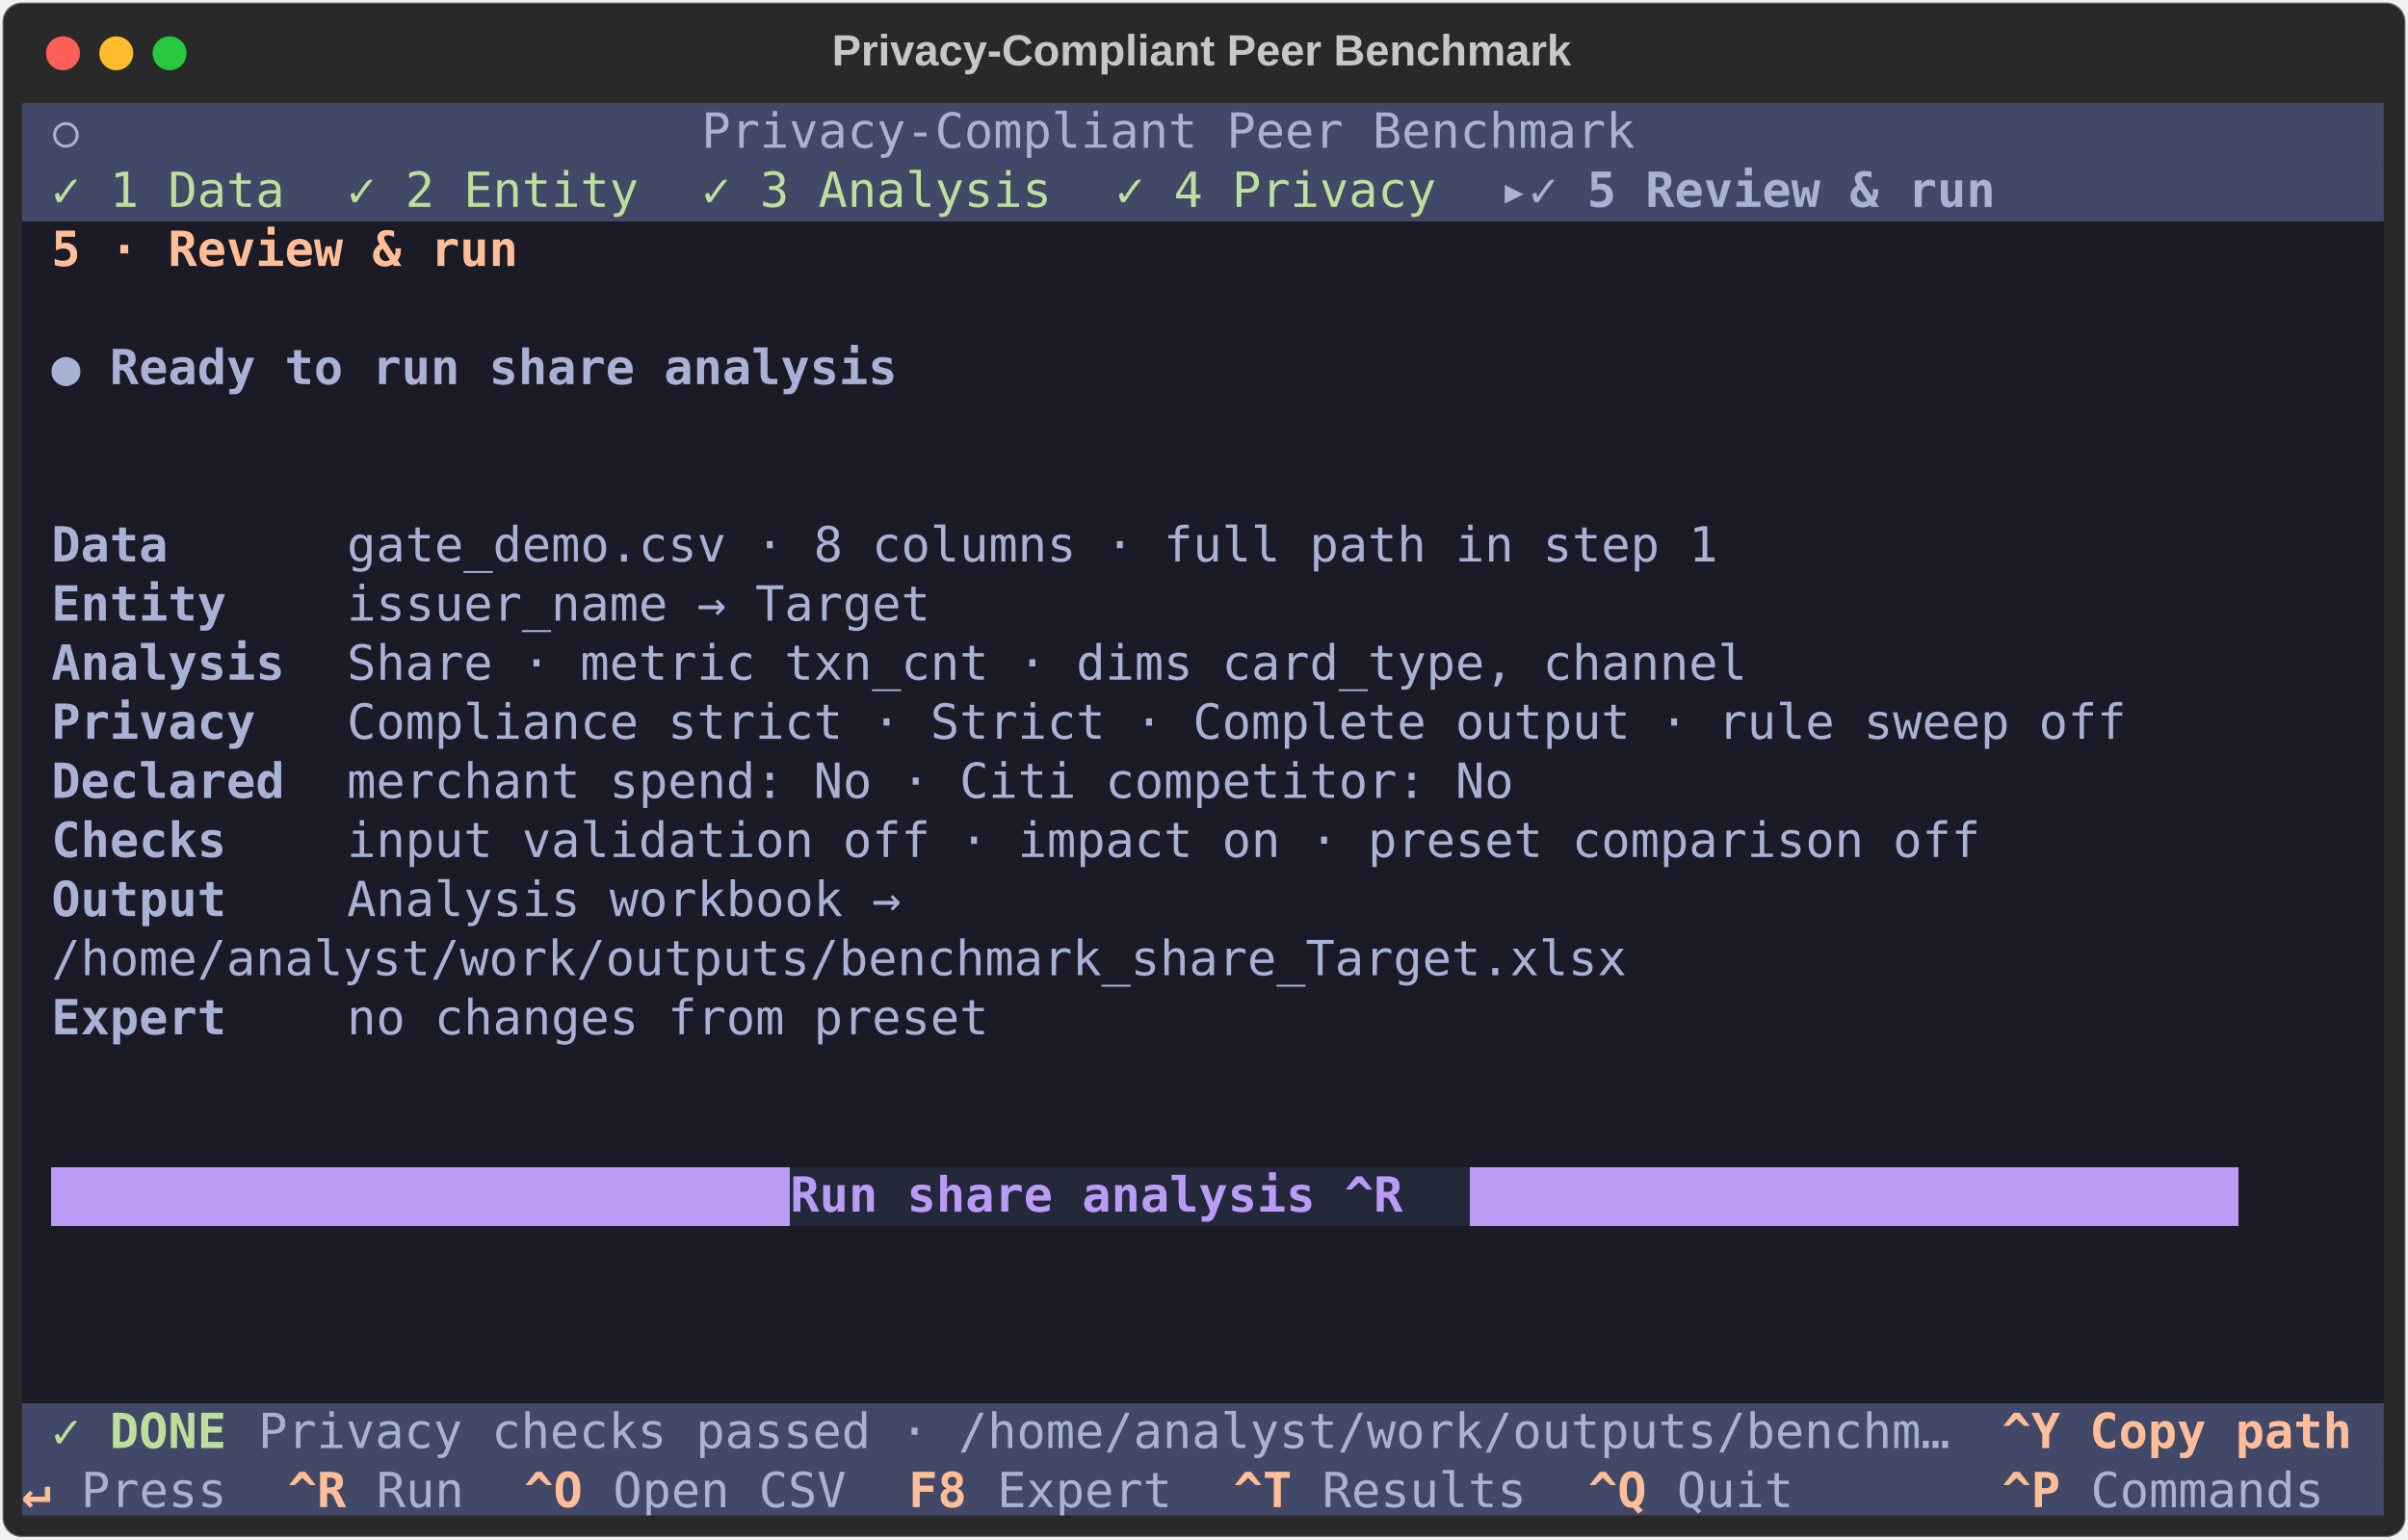
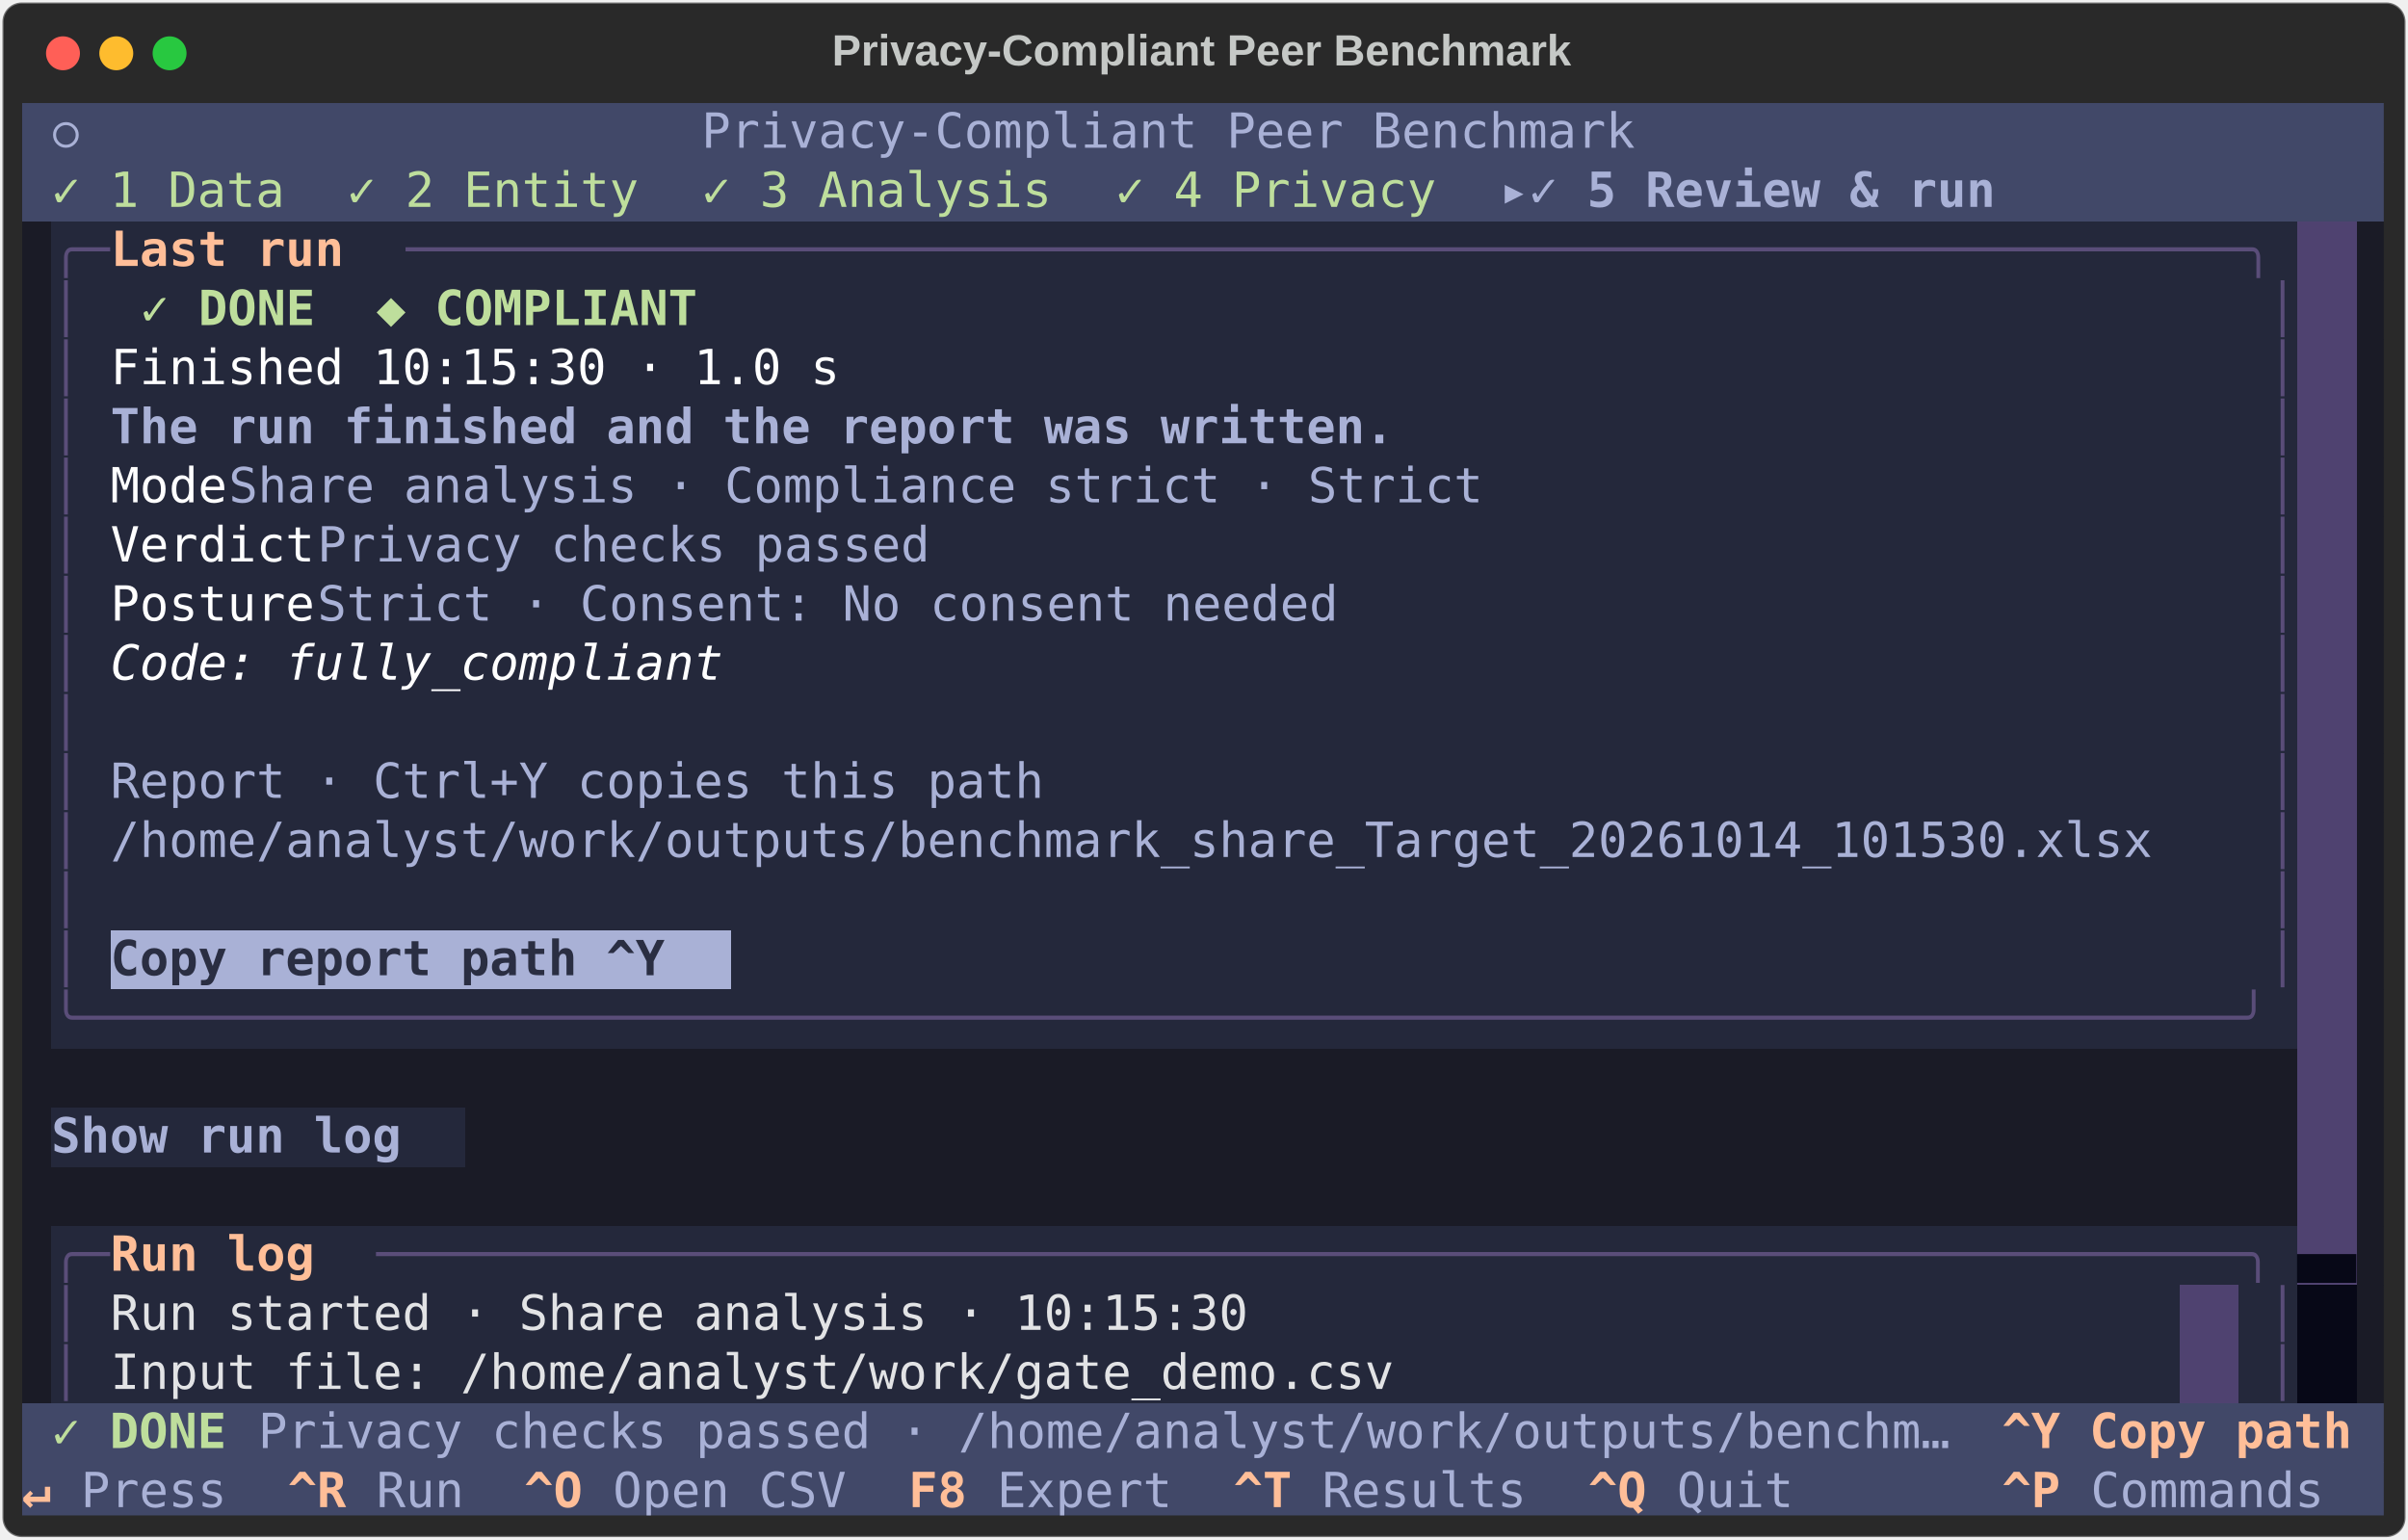
<svg xmlns="http://www.w3.org/2000/svg" class="rich-terminal" viewBox="0 0 994 635.6">
  <style>

    @font-face {
        font-family: "Fira Code";
        src: local("FiraCode-Regular"),
                url("https://cdnjs.cloudflare.com/ajax/libs/firacode/6.2.0/woff2/FiraCode-Regular.woff2") format("woff2"),
                url("https://cdnjs.cloudflare.com/ajax/libs/firacode/6.2.0/woff/FiraCode-Regular.woff") format("woff");
        font-style: normal;
        font-weight: 400;
    }
    @font-face {
        font-family: "Fira Code";
        src: local("FiraCode-Bold"),
                url("https://cdnjs.cloudflare.com/ajax/libs/firacode/6.2.0/woff2/FiraCode-Bold.woff2") format("woff2"),
                url("https://cdnjs.cloudflare.com/ajax/libs/firacode/6.2.0/woff/FiraCode-Bold.woff") format("woff");
        font-style: bold;
        font-weight: 700;
    }

    .terminal-matrix {
        font-family: Fira Code, monospace;
        font-size: 20px;
        line-height: 24.4px;
        font-variant-east-asian: full-width;
    }

    .terminal-title {
        font-size: 18px;
        font-weight: bold;
        font-family: arial;
    }

    .terminal-r1 { fill: #c5c8c6 }
.terminal-r2 { fill: #a9b1d6 }
.terminal-r3 { fill: #bede9c }
.terminal-r4 { fill: #a9b1d6;font-weight: bold }
- .terminal-r5 { fill: #ffbe98;font-weight: bold }
- .terminal-r6 { fill: #a3a3a8 }
- .terminal-r7 { fill: #ba9bf5;font-weight: bold }
+ .terminal-r5 { fill: #5a4d79 }
+ .terminal-r6 { fill: #ffbe98;font-weight: bold }
+ .terminal-r7 { fill: #1a1b26 }
.terminal-r8 { fill: #bede9c;font-weight: bold }
+ .terminal-r9 { fill: #ffffff }
+ .terminal-r10 { fill: #ffffff;font-style: italic; }
+ .terminal-r11 { fill: #2a2e42;font-weight: bold }
+ .terminal-r12 { fill: #070817 }
+ .terminal-r13 { fill: #e2e3e5 }
+ .terminal-r14 { fill: #24283b }
    </style>
  <defs>
    <clipPath id="terminal-clip-terminal">
      <rect x="0" y="0" width="975.0" height="584.6" />
    </clipPath>
    <clipPath id="terminal-line-0">
      <rect x="0" y="1.5" width="976" height="24.65" />
    </clipPath>
    <clipPath id="terminal-line-1">
      <rect x="0" y="25.9" width="976" height="24.65" />
    </clipPath>
    <clipPath id="terminal-line-2">
      <rect x="0" y="50.3" width="976" height="24.65" />
    </clipPath>
    <clipPath id="terminal-line-3">
      <rect x="0" y="74.7" width="976" height="24.65" />
    </clipPath>
    <clipPath id="terminal-line-4">
      <rect x="0" y="99.1" width="976" height="24.65" />
    </clipPath>
    <clipPath id="terminal-line-5">
      <rect x="0" y="123.5" width="976" height="24.65" />
    </clipPath>
    <clipPath id="terminal-line-6">
      <rect x="0" y="147.9" width="976" height="24.65" />
    </clipPath>
    <clipPath id="terminal-line-7">
      <rect x="0" y="172.3" width="976" height="24.65" />
    </clipPath>
    <clipPath id="terminal-line-8">
      <rect x="0" y="196.7" width="976" height="24.65" />
    </clipPath>
    <clipPath id="terminal-line-9">
      <rect x="0" y="221.1" width="976" height="24.65" />
    </clipPath>
    <clipPath id="terminal-line-10">
      <rect x="0" y="245.5" width="976" height="24.65" />
    </clipPath>
    <clipPath id="terminal-line-11">
      <rect x="0" y="269.9" width="976" height="24.65" />
    </clipPath>
    <clipPath id="terminal-line-12">
      <rect x="0" y="294.3" width="976" height="24.65" />
    </clipPath>
    <clipPath id="terminal-line-13">
      <rect x="0" y="318.7" width="976" height="24.65" />
    </clipPath>
    <clipPath id="terminal-line-14">
      <rect x="0" y="343.1" width="976" height="24.65" />
    </clipPath>
    <clipPath id="terminal-line-15">
      <rect x="0" y="367.5" width="976" height="24.65" />
    </clipPath>
    <clipPath id="terminal-line-16">
      <rect x="0" y="391.9" width="976" height="24.65" />
    </clipPath>
    <clipPath id="terminal-line-17">
      <rect x="0" y="416.3" width="976" height="24.65" />
    </clipPath>
    <clipPath id="terminal-line-18">
      <rect x="0" y="440.7" width="976" height="24.65" />
    </clipPath>
    <clipPath id="terminal-line-19">
      <rect x="0" y="465.1" width="976" height="24.65" />
    </clipPath>
    <clipPath id="terminal-line-20">
      <rect x="0" y="489.5" width="976" height="24.65" />
    </clipPath>
    <clipPath id="terminal-line-21">
      <rect x="0" y="513.9" width="976" height="24.65" />
    </clipPath>
    <clipPath id="terminal-line-22">
      <rect x="0" y="538.3" width="976" height="24.65" />
    </clipPath>
  </defs>
  <rect fill="#292929" stroke="rgba(255,255,255,0.35)" stroke-width="1" x="1" y="1" width="992" height="633.6" rx="8" />
  <text class="terminal-title" fill="#c5c8c6" text-anchor="middle" x="496" y="27">Privacy-Compliant Peer Benchmark</text>
  <g transform="translate(26,22)">
    <circle cx="0" cy="0" r="7" fill="#ff5f57" />
    <circle cx="22" cy="0" r="7" fill="#febc2e" />
    <circle cx="44" cy="0" r="7" fill="#28c840" />
  </g>
  <g transform="translate(9, 41)" clip-path="url(#terminal-clip-terminal)">
    <rect fill="#414868" x="0" y="1.5" width="12.2" height="24.65" shape-rendering="crispEdges" />
    <rect fill="#414868" x="12.2" y="1.5" width="12.2" height="24.65" shape-rendering="crispEdges" />
    <rect fill="#414868" x="24.4" y="1.5" width="61" height="24.65" shape-rendering="crispEdges" />
    <rect fill="#414868" x="85.4" y="1.5" width="12.2" height="24.65" shape-rendering="crispEdges" />
    <rect fill="#414868" x="97.6" y="1.5" width="183" height="24.65" shape-rendering="crispEdges" />
    <rect fill="#414868" x="280.6" y="1.5" width="390.4" height="24.65" shape-rendering="crispEdges" />
    <rect fill="#414868" x="671" y="1.5" width="183" height="24.65" shape-rendering="crispEdges" />
    <rect fill="#414868" x="854" y="1.5" width="12.2" height="24.65" shape-rendering="crispEdges" />
    <rect fill="#414868" x="866.2" y="1.5" width="0" height="24.65" shape-rendering="crispEdges" />
    <rect fill="#414868" x="866.2" y="1.5" width="109.8" height="24.65" shape-rendering="crispEdges" />
    <rect fill="#414868" x="0" y="25.9" width="12.2" height="24.65" shape-rendering="crispEdges" />
    <rect fill="#414868" x="12.2" y="25.9" width="122" height="24.65" shape-rendering="crispEdges" />
    <rect fill="#414868" x="134.2" y="25.9" width="146.4" height="24.65" shape-rendering="crispEdges" />
    <rect fill="#414868" x="280.6" y="25.9" width="170.8" height="24.65" shape-rendering="crispEdges" />
    <rect fill="#414868" x="451.4" y="25.9" width="158.6" height="24.65" shape-rendering="crispEdges" />
    <rect fill="#414868" x="610" y="25.9" width="219.6" height="24.65" shape-rendering="crispEdges" />
    <rect fill="#414868" x="829.6" y="25.9" width="146.4" height="24.65" shape-rendering="crispEdges" />
    <rect fill="#1a1b26" x="0" y="50.3" width="12.2" height="24.65" shape-rendering="crispEdges" />
-     <rect fill="#1a1b26" x="12.2" y="50.3" width="195.2" height="24.65" shape-rendering="crispEdges" />
-     <rect fill="#1a1b26" x="207.4" y="50.3" width="768.6" height="24.65" shape-rendering="crispEdges" />
-     <rect fill="#1a1b26" x="0" y="74.7" width="976" height="24.65" shape-rendering="crispEdges" />
+     <rect fill="#24283b" x="12.2" y="50.3" width="24.4" height="24.65" shape-rendering="crispEdges" />
+     <rect fill="#24283b" x="36.6" y="50.3" width="122" height="24.65" shape-rendering="crispEdges" />
+     <rect fill="#24283b" x="158.6" y="50.3" width="780.8" height="24.65" shape-rendering="crispEdges" />
+     <rect fill="#4f4270" x="939.4" y="50.3" width="24.4" height="24.65" shape-rendering="crispEdges" />
+     <rect fill="#1a1b26" x="963.8" y="50.3" width="12.2" height="24.65" shape-rendering="crispEdges" />
+     <rect fill="#1a1b26" x="0" y="74.7" width="12.2" height="24.65" shape-rendering="crispEdges" />
+     <rect fill="#24283b" x="12.2" y="74.7" width="12.2" height="24.65" shape-rendering="crispEdges" />
+     <rect fill="#24283b" x="24.4" y="74.7" width="24.4" height="24.65" shape-rendering="crispEdges" />
+     <rect fill="#24283b" x="48.8" y="74.7" width="73.2" height="24.65" shape-rendering="crispEdges" />
+     <rect fill="#24283b" x="122" y="74.7" width="24.4" height="24.65" shape-rendering="crispEdges" />
+     <rect fill="#24283b" x="146.4" y="74.7" width="134.2" height="24.65" shape-rendering="crispEdges" />
+     <rect fill="#24283b" x="280.6" y="74.7" width="646.6" height="24.65" shape-rendering="crispEdges" />
+     <rect fill="#24283b" x="927.2" y="74.7" width="12.2" height="24.65" shape-rendering="crispEdges" />
+     <rect fill="#4f4270" x="939.4" y="74.7" width="24.4" height="24.65" shape-rendering="crispEdges" />
+     <rect fill="#1a1b26" x="963.8" y="74.7" width="12.2" height="24.65" shape-rendering="crispEdges" />
    <rect fill="#1a1b26" x="0" y="99.1" width="12.2" height="24.65" shape-rendering="crispEdges" />
-     <rect fill="#1a1b26" x="12.2" y="99.1" width="353.8" height="24.65" shape-rendering="crispEdges" />
-     <rect fill="#1a1b26" x="366" y="99.1" width="610" height="24.65" shape-rendering="crispEdges" />
+     <rect fill="#24283b" x="12.2" y="99.1" width="12.2" height="24.65" shape-rendering="crispEdges" />
+     <rect fill="#24283b" x="24.4" y="99.1" width="12.2" height="24.65" shape-rendering="crispEdges" />
+     <rect fill="#24283b" x="36.6" y="99.1" width="305" height="24.65" shape-rendering="crispEdges" />
+     <rect fill="#24283b" x="341.6" y="99.1" width="585.6" height="24.65" shape-rendering="crispEdges" />
+     <rect fill="#24283b" x="927.2" y="99.1" width="12.2" height="24.65" shape-rendering="crispEdges" />
+     <rect fill="#4f4270" x="939.4" y="99.1" width="24.4" height="24.65" shape-rendering="crispEdges" />
+     <rect fill="#1a1b26" x="963.8" y="99.1" width="12.2" height="24.65" shape-rendering="crispEdges" />
    <rect fill="#1a1b26" x="0" y="123.5" width="12.2" height="24.65" shape-rendering="crispEdges" />
-     <rect fill="#1a1b26" x="12.2" y="123.5" width="0" height="24.65" shape-rendering="crispEdges" />
-     <rect fill="#1a1b26" x="12.2" y="123.5" width="963.8" height="24.65" shape-rendering="crispEdges" />
-     <rect fill="#1a1b26" x="0" y="147.9" width="976" height="24.65" shape-rendering="crispEdges" />
+     <rect fill="#24283b" x="12.2" y="123.5" width="12.2" height="24.65" shape-rendering="crispEdges" />
+     <rect fill="#24283b" x="24.4" y="123.5" width="12.2" height="24.65" shape-rendering="crispEdges" />
+     <rect fill="#24283b" x="36.6" y="123.5" width="536.8" height="24.65" shape-rendering="crispEdges" />
+     <rect fill="#24283b" x="573.4" y="123.5" width="353.8" height="24.65" shape-rendering="crispEdges" />
+     <rect fill="#24283b" x="927.2" y="123.5" width="12.2" height="24.65" shape-rendering="crispEdges" />
+     <rect fill="#4f4270" x="939.4" y="123.5" width="24.4" height="24.65" shape-rendering="crispEdges" />
+     <rect fill="#1a1b26" x="963.8" y="123.5" width="12.2" height="24.65" shape-rendering="crispEdges" />
+     <rect fill="#1a1b26" x="0" y="147.9" width="12.2" height="24.65" shape-rendering="crispEdges" />
+     <rect fill="#24283b" x="12.2" y="147.9" width="12.2" height="24.65" shape-rendering="crispEdges" />
+     <rect fill="#24283b" x="24.4" y="147.9" width="12.2" height="24.65" shape-rendering="crispEdges" />
+     <rect fill="#24283b" x="36.6" y="147.9" width="48.8" height="24.65" shape-rendering="crispEdges" />
+     <rect fill="#24283b" x="85.4" y="147.9" width="549" height="24.65" shape-rendering="crispEdges" />
+     <rect fill="#24283b" x="634.4" y="147.9" width="292.8" height="24.65" shape-rendering="crispEdges" />
+     <rect fill="#24283b" x="927.2" y="147.9" width="12.2" height="24.65" shape-rendering="crispEdges" />
+     <rect fill="#4f4270" x="939.4" y="147.9" width="24.4" height="24.65" shape-rendering="crispEdges" />
+     <rect fill="#1a1b26" x="963.8" y="147.9" width="12.2" height="24.65" shape-rendering="crispEdges" />
    <rect fill="#1a1b26" x="0" y="172.3" width="12.2" height="24.65" shape-rendering="crispEdges" />
-     <rect fill="#1a1b26" x="12.2" y="172.3" width="122" height="24.65" shape-rendering="crispEdges" />
-     <rect fill="#1a1b26" x="134.2" y="172.3" width="573.4" height="24.65" shape-rendering="crispEdges" />
-     <rect fill="#1a1b26" x="707.6" y="172.3" width="268.4" height="24.65" shape-rendering="crispEdges" />
+     <rect fill="#24283b" x="12.2" y="172.3" width="12.2" height="24.65" shape-rendering="crispEdges" />
+     <rect fill="#24283b" x="24.4" y="172.3" width="12.2" height="24.65" shape-rendering="crispEdges" />
+     <rect fill="#24283b" x="36.6" y="172.3" width="85.4" height="24.65" shape-rendering="crispEdges" />
+     <rect fill="#24283b" x="122" y="172.3" width="280.6" height="24.65" shape-rendering="crispEdges" />
+     <rect fill="#24283b" x="402.6" y="172.3" width="524.6" height="24.65" shape-rendering="crispEdges" />
+     <rect fill="#24283b" x="927.2" y="172.3" width="12.2" height="24.65" shape-rendering="crispEdges" />
+     <rect fill="#4f4270" x="939.4" y="172.3" width="24.4" height="24.65" shape-rendering="crispEdges" />
+     <rect fill="#1a1b26" x="963.8" y="172.3" width="12.2" height="24.65" shape-rendering="crispEdges" />
    <rect fill="#1a1b26" x="0" y="196.7" width="12.2" height="24.65" shape-rendering="crispEdges" />
-     <rect fill="#1a1b26" x="12.2" y="196.7" width="122" height="24.65" shape-rendering="crispEdges" />
-     <rect fill="#1a1b26" x="134.2" y="196.7" width="244" height="24.65" shape-rendering="crispEdges" />
-     <rect fill="#1a1b26" x="378.2" y="196.7" width="597.8" height="24.65" shape-rendering="crispEdges" />
+     <rect fill="#24283b" x="12.2" y="196.7" width="12.2" height="24.65" shape-rendering="crispEdges" />
+     <rect fill="#24283b" x="24.4" y="196.7" width="12.2" height="24.65" shape-rendering="crispEdges" />
+     <rect fill="#24283b" x="36.6" y="196.7" width="85.4" height="24.65" shape-rendering="crispEdges" />
+     <rect fill="#24283b" x="122" y="196.7" width="451.4" height="24.65" shape-rendering="crispEdges" />
+     <rect fill="#24283b" x="573.4" y="196.7" width="353.8" height="24.65" shape-rendering="crispEdges" />
+     <rect fill="#24283b" x="927.2" y="196.7" width="12.2" height="24.65" shape-rendering="crispEdges" />
+     <rect fill="#4f4270" x="939.4" y="196.7" width="24.4" height="24.65" shape-rendering="crispEdges" />
+     <rect fill="#1a1b26" x="963.8" y="196.7" width="12.2" height="24.65" shape-rendering="crispEdges" />
    <rect fill="#1a1b26" x="0" y="221.1" width="12.2" height="24.65" shape-rendering="crispEdges" />
-     <rect fill="#1a1b26" x="12.2" y="221.1" width="122" height="24.65" shape-rendering="crispEdges" />
-     <rect fill="#1a1b26" x="134.2" y="221.1" width="585.6" height="24.65" shape-rendering="crispEdges" />
-     <rect fill="#1a1b26" x="719.8" y="221.1" width="256.2" height="24.65" shape-rendering="crispEdges" />
+     <rect fill="#24283b" x="12.2" y="221.1" width="12.2" height="24.65" shape-rendering="crispEdges" />
+     <rect fill="#24283b" x="24.4" y="221.1" width="12.2" height="24.65" shape-rendering="crispEdges" />
+     <rect fill="#24283b" x="36.6" y="221.1" width="256.2" height="24.65" shape-rendering="crispEdges" />
+     <rect fill="#24283b" x="292.8" y="221.1" width="634.4" height="24.65" shape-rendering="crispEdges" />
+     <rect fill="#24283b" x="927.2" y="221.1" width="12.2" height="24.65" shape-rendering="crispEdges" />
+     <rect fill="#4f4270" x="939.4" y="221.1" width="24.4" height="24.65" shape-rendering="crispEdges" />
+     <rect fill="#1a1b26" x="963.8" y="221.1" width="12.2" height="24.65" shape-rendering="crispEdges" />
    <rect fill="#1a1b26" x="0" y="245.5" width="12.2" height="24.65" shape-rendering="crispEdges" />
-     <rect fill="#1a1b26" x="12.2" y="245.5" width="122" height="24.65" shape-rendering="crispEdges" />
-     <rect fill="#1a1b26" x="134.2" y="245.5" width="744.2" height="24.65" shape-rendering="crispEdges" />
-     <rect fill="#1a1b26" x="878.4" y="245.5" width="97.6" height="24.65" shape-rendering="crispEdges" />
+     <rect fill="#24283b" x="12.2" y="245.5" width="12.2" height="24.65" shape-rendering="crispEdges" />
+     <rect fill="#24283b" x="24.4" y="245.5" width="902.8" height="24.65" shape-rendering="crispEdges" />
+     <rect fill="#24283b" x="927.2" y="245.5" width="12.2" height="24.65" shape-rendering="crispEdges" />
+     <rect fill="#4f4270" x="939.4" y="245.5" width="24.4" height="24.65" shape-rendering="crispEdges" />
+     <rect fill="#1a1b26" x="963.8" y="245.5" width="12.2" height="24.65" shape-rendering="crispEdges" />
    <rect fill="#1a1b26" x="0" y="269.9" width="12.2" height="24.65" shape-rendering="crispEdges" />
-     <rect fill="#1a1b26" x="12.2" y="269.9" width="122" height="24.65" shape-rendering="crispEdges" />
-     <rect fill="#1a1b26" x="134.2" y="269.9" width="488" height="24.65" shape-rendering="crispEdges" />
-     <rect fill="#1a1b26" x="622.2" y="269.9" width="353.8" height="24.65" shape-rendering="crispEdges" />
+     <rect fill="#24283b" x="12.2" y="269.9" width="12.2" height="24.65" shape-rendering="crispEdges" />
+     <rect fill="#24283b" x="24.4" y="269.9" width="12.2" height="24.65" shape-rendering="crispEdges" />
+     <rect fill="#24283b" x="36.6" y="269.9" width="390.4" height="24.65" shape-rendering="crispEdges" />
+     <rect fill="#24283b" x="427" y="269.9" width="500.2" height="24.65" shape-rendering="crispEdges" />
+     <rect fill="#24283b" x="927.2" y="269.9" width="12.2" height="24.65" shape-rendering="crispEdges" />
+     <rect fill="#4f4270" x="939.4" y="269.9" width="24.4" height="24.65" shape-rendering="crispEdges" />
+     <rect fill="#1a1b26" x="963.8" y="269.9" width="12.2" height="24.65" shape-rendering="crispEdges" />
    <rect fill="#1a1b26" x="0" y="294.3" width="12.2" height="24.65" shape-rendering="crispEdges" />
-     <rect fill="#1a1b26" x="12.2" y="294.3" width="122" height="24.65" shape-rendering="crispEdges" />
-     <rect fill="#1a1b26" x="134.2" y="294.3" width="683.2" height="24.65" shape-rendering="crispEdges" />
-     <rect fill="#1a1b26" x="817.4" y="294.3" width="158.6" height="24.65" shape-rendering="crispEdges" />
+     <rect fill="#24283b" x="12.2" y="294.3" width="12.2" height="24.65" shape-rendering="crispEdges" />
+     <rect fill="#24283b" x="24.4" y="294.3" width="12.2" height="24.65" shape-rendering="crispEdges" />
+     <rect fill="#24283b" x="36.6" y="294.3" width="854" height="24.65" shape-rendering="crispEdges" />
+     <rect fill="#24283b" x="890.6" y="294.3" width="36.6" height="24.65" shape-rendering="crispEdges" />
+     <rect fill="#24283b" x="927.2" y="294.3" width="12.2" height="24.65" shape-rendering="crispEdges" />
+     <rect fill="#4f4270" x="939.4" y="294.3" width="24.4" height="24.65" shape-rendering="crispEdges" />
+     <rect fill="#1a1b26" x="963.8" y="294.3" width="12.2" height="24.65" shape-rendering="crispEdges" />
    <rect fill="#1a1b26" x="0" y="318.7" width="12.2" height="24.65" shape-rendering="crispEdges" />
-     <rect fill="#1a1b26" x="12.2" y="318.7" width="122" height="24.65" shape-rendering="crispEdges" />
-     <rect fill="#1a1b26" x="134.2" y="318.7" width="231.8" height="24.65" shape-rendering="crispEdges" />
-     <rect fill="#1a1b26" x="366" y="318.7" width="610" height="24.65" shape-rendering="crispEdges" />
+     <rect fill="#24283b" x="12.2" y="318.7" width="12.2" height="24.65" shape-rendering="crispEdges" />
+     <rect fill="#24283b" x="24.4" y="318.7" width="902.8" height="24.65" shape-rendering="crispEdges" />
+     <rect fill="#24283b" x="927.2" y="318.7" width="12.2" height="24.65" shape-rendering="crispEdges" />
+     <rect fill="#4f4270" x="939.4" y="318.7" width="24.4" height="24.65" shape-rendering="crispEdges" />
+     <rect fill="#1a1b26" x="963.8" y="318.7" width="12.2" height="24.65" shape-rendering="crispEdges" />
    <rect fill="#1a1b26" x="0" y="343.1" width="12.2" height="24.65" shape-rendering="crispEdges" />
-     <rect fill="#1a1b26" x="12.2" y="343.1" width="658.8" height="24.65" shape-rendering="crispEdges" />
-     <rect fill="#1a1b26" x="671" y="343.1" width="305" height="24.65" shape-rendering="crispEdges" />
+     <rect fill="#24283b" x="12.2" y="343.1" width="12.2" height="24.65" shape-rendering="crispEdges" />
+     <rect fill="#24283b" x="24.4" y="343.1" width="12.2" height="24.65" shape-rendering="crispEdges" />
+     <rect fill="#a9b1d6" x="36.6" y="343.1" width="256.2" height="24.65" shape-rendering="crispEdges" />
+     <rect fill="#24283b" x="292.8" y="343.1" width="634.4" height="24.65" shape-rendering="crispEdges" />
+     <rect fill="#24283b" x="927.2" y="343.1" width="12.2" height="24.65" shape-rendering="crispEdges" />
+     <rect fill="#4f4270" x="939.4" y="343.1" width="24.4" height="24.65" shape-rendering="crispEdges" />
+     <rect fill="#1a1b26" x="963.8" y="343.1" width="12.2" height="24.65" shape-rendering="crispEdges" />
    <rect fill="#1a1b26" x="0" y="367.5" width="12.2" height="24.65" shape-rendering="crispEdges" />
-     <rect fill="#1a1b26" x="12.2" y="367.5" width="122" height="24.65" shape-rendering="crispEdges" />
-     <rect fill="#1a1b26" x="134.2" y="367.5" width="268.4" height="24.65" shape-rendering="crispEdges" />
-     <rect fill="#1a1b26" x="402.6" y="367.5" width="573.4" height="24.65" shape-rendering="crispEdges" />
-     <rect fill="#1a1b26" x="0" y="391.9" width="12.2" height="24.65" shape-rendering="crispEdges" />
-     <rect fill="#1a1b26" x="12.2" y="391.9" width="0" height="24.65" shape-rendering="crispEdges" />
-     <rect fill="#1a1b26" x="12.2" y="391.9" width="963.8" height="24.65" shape-rendering="crispEdges" />
-     <rect fill="#1a1b26" x="0" y="416.3" width="976" height="24.65" shape-rendering="crispEdges" />
-     <rect fill="#1a1b26" x="0" y="440.7" width="12.2" height="24.65" shape-rendering="crispEdges" />
-     <rect fill="#ba9bf5" x="12.2" y="440.7" width="305" height="24.65" shape-rendering="crispEdges" />
-     <rect fill="#24283b" x="317.2" y="440.7" width="280.6" height="24.65" shape-rendering="crispEdges" />
-     <rect fill="#ba9bf5" x="597.8" y="440.7" width="317.2" height="24.65" shape-rendering="crispEdges" />
-     <rect fill="#1a1b26" x="915" y="440.7" width="61" height="24.65" shape-rendering="crispEdges" />
-     <rect fill="#1a1b26" x="0" y="465.1" width="976" height="24.65" shape-rendering="crispEdges" />
-     <rect fill="#1a1b26" x="0" y="489.5" width="976" height="24.65" shape-rendering="crispEdges" />
-     <rect fill="#1a1b26" x="0" y="513.9" width="976" height="24.65" shape-rendering="crispEdges" />
+     <rect fill="#24283b" x="12.2" y="367.5" width="927.2" height="24.65" shape-rendering="crispEdges" />
+     <rect fill="#4f4270" x="939.4" y="367.5" width="24.4" height="24.65" shape-rendering="crispEdges" />
+     <rect fill="#1a1b26" x="963.8" y="367.5" width="12.2" height="24.65" shape-rendering="crispEdges" />
+     <rect fill="#1a1b26" x="0" y="391.9" width="939.4" height="24.65" shape-rendering="crispEdges" />
+     <rect fill="#4f4270" x="939.4" y="391.9" width="24.4" height="24.65" shape-rendering="crispEdges" />
+     <rect fill="#1a1b26" x="963.8" y="391.9" width="12.2" height="24.65" shape-rendering="crispEdges" />
+     <rect fill="#1a1b26" x="0" y="416.3" width="12.2" height="24.65" shape-rendering="crispEdges" />
+     <rect fill="#24283b" x="12.2" y="416.3" width="170.8" height="24.65" shape-rendering="crispEdges" />
+     <rect fill="#1a1b26" x="183" y="416.3" width="756.4" height="24.65" shape-rendering="crispEdges" />
+     <rect fill="#4f4270" x="939.4" y="416.3" width="24.4" height="24.65" shape-rendering="crispEdges" />
+     <rect fill="#1a1b26" x="963.8" y="416.3" width="12.2" height="24.65" shape-rendering="crispEdges" />
+     <rect fill="#1a1b26" x="0" y="440.7" width="939.4" height="24.65" shape-rendering="crispEdges" />
+     <rect fill="#4f4270" x="939.4" y="440.7" width="24.4" height="24.65" shape-rendering="crispEdges" />
+     <rect fill="#1a1b26" x="963.8" y="440.7" width="12.2" height="24.65" shape-rendering="crispEdges" />
+     <rect fill="#1a1b26" x="0" y="465.1" width="12.2" height="24.65" shape-rendering="crispEdges" />
+     <rect fill="#24283b" x="12.2" y="465.1" width="24.4" height="24.65" shape-rendering="crispEdges" />
+     <rect fill="#24283b" x="36.6" y="465.1" width="109.8" height="24.65" shape-rendering="crispEdges" />
+     <rect fill="#24283b" x="146.4" y="465.1" width="793" height="24.65" shape-rendering="crispEdges" />
+     <rect fill="#4f4270" x="939.4" y="465.1" width="24.4" height="24.65" shape-rendering="crispEdges" />
+     <rect fill="#1a1b26" x="963.8" y="465.1" width="12.2" height="24.65" shape-rendering="crispEdges" />
+     <rect fill="#1a1b26" x="0" y="489.5" width="12.2" height="24.65" shape-rendering="crispEdges" />
+     <rect fill="#24283b" x="12.2" y="489.5" width="12.2" height="24.65" shape-rendering="crispEdges" />
+     <rect fill="#24283b" x="24.4" y="489.5" width="12.2" height="24.65" shape-rendering="crispEdges" />
+     <rect fill="#24283b" x="36.6" y="489.5" width="475.8" height="24.65" shape-rendering="crispEdges" />
+     <rect fill="#24283b" x="512.4" y="489.5" width="378.2" height="24.65" shape-rendering="crispEdges" />
+     <rect fill="#4f4270" x="890.6" y="489.5" width="24.4" height="24.65" shape-rendering="crispEdges" />
+     <rect fill="#24283b" x="915" y="489.5" width="12.2" height="24.65" shape-rendering="crispEdges" />
+     <rect fill="#24283b" x="927.2" y="489.5" width="12.2" height="24.65" shape-rendering="crispEdges" />
+     <rect fill="#070817" x="939.4" y="489.5" width="24.4" height="24.65" shape-rendering="crispEdges" />
+     <rect fill="#1a1b26" x="963.8" y="489.5" width="12.2" height="24.65" shape-rendering="crispEdges" />
+     <rect fill="#1a1b26" x="0" y="513.9" width="12.2" height="24.65" shape-rendering="crispEdges" />
+     <rect fill="#24283b" x="12.2" y="513.9" width="12.2" height="24.65" shape-rendering="crispEdges" />
+     <rect fill="#24283b" x="24.4" y="513.9" width="12.2" height="24.65" shape-rendering="crispEdges" />
+     <rect fill="#24283b" x="36.6" y="513.9" width="536.8" height="24.65" shape-rendering="crispEdges" />
+     <rect fill="#24283b" x="573.4" y="513.9" width="317.2" height="24.65" shape-rendering="crispEdges" />
+     <rect fill="#4f4270" x="890.6" y="513.9" width="24.4" height="24.65" shape-rendering="crispEdges" />
+     <rect fill="#24283b" x="915" y="513.9" width="12.2" height="24.65" shape-rendering="crispEdges" />
+     <rect fill="#24283b" x="927.2" y="513.9" width="12.2" height="24.65" shape-rendering="crispEdges" />
+     <rect fill="#070817" x="939.4" y="513.9" width="24.4" height="24.65" shape-rendering="crispEdges" />
+     <rect fill="#1a1b26" x="963.8" y="513.9" width="12.2" height="24.65" shape-rendering="crispEdges" />
    <rect fill="#414868" x="0" y="538.3" width="12.2" height="24.65" shape-rendering="crispEdges" />
    <rect fill="#414868" x="12.2" y="538.3" width="73.2" height="24.65" shape-rendering="crispEdges" />
    <rect fill="#414868" x="85.4" y="538.3" width="12.2" height="24.65" shape-rendering="crispEdges" />
    <rect fill="#414868" x="97.6" y="538.3" width="707.6" height="24.65" shape-rendering="crispEdges" />
    <rect fill="#414868" x="805.2" y="538.3" width="12.2" height="24.65" shape-rendering="crispEdges" />
    <rect fill="#414868" x="817.4" y="538.3" width="146.4" height="24.65" shape-rendering="crispEdges" />
    <rect fill="#414868" x="963.8" y="538.3" width="12.2" height="24.65" shape-rendering="crispEdges" />
    <rect fill="#414868" x="0" y="562.7" width="24.4" height="24.65" shape-rendering="crispEdges" />
    <rect fill="#414868" x="24.4" y="562.7" width="85.4" height="24.65" shape-rendering="crispEdges" />
    <rect fill="#414868" x="109.8" y="562.7" width="36.6" height="24.65" shape-rendering="crispEdges" />
    <rect fill="#414868" x="146.4" y="562.7" width="61" height="24.65" shape-rendering="crispEdges" />
    <rect fill="#414868" x="207.4" y="562.7" width="36.6" height="24.65" shape-rendering="crispEdges" />
    <rect fill="#414868" x="244" y="562.7" width="122" height="24.65" shape-rendering="crispEdges" />
    <rect fill="#414868" x="366" y="562.7" width="36.6" height="24.65" shape-rendering="crispEdges" />
    <rect fill="#414868" x="402.6" y="562.7" width="97.6" height="24.65" shape-rendering="crispEdges" />
    <rect fill="#414868" x="500.2" y="562.7" width="36.6" height="24.65" shape-rendering="crispEdges" />
    <rect fill="#414868" x="536.8" y="562.7" width="109.8" height="24.65" shape-rendering="crispEdges" />
    <rect fill="#414868" x="646.6" y="562.7" width="36.6" height="24.65" shape-rendering="crispEdges" />
    <rect fill="#414868" x="683.2" y="562.7" width="73.2" height="24.65" shape-rendering="crispEdges" />
    <rect fill="#414868" x="756.4" y="562.7" width="61" height="24.65" shape-rendering="crispEdges" />
    <rect fill="#414868" x="817.4" y="562.7" width="36.6" height="24.65" shape-rendering="crispEdges" />
    <rect fill="#414868" x="854" y="562.7" width="122" height="24.65" shape-rendering="crispEdges" />
    <g class="terminal-matrix">
      <text class="terminal-r2" x="12.2" y="20" textLength="12.2" clip-path="url(#terminal-line-0)">⭘</text>
      <text class="terminal-r2" x="280.6" y="20" textLength="390.4" clip-path="url(#terminal-line-0)">Privacy-Compliant Peer Benchmark</text>
      <text class="terminal-r1" x="976" y="20" textLength="12.2" clip-path="url(#terminal-line-0)">
</text>
      <text class="terminal-r3" x="12.2" y="44.4" textLength="122" clip-path="url(#terminal-line-1)"> ✓ 1 Data </text>
      <text class="terminal-r3" x="134.2" y="44.4" textLength="146.4" clip-path="url(#terminal-line-1)"> ✓ 2 Entity </text>
      <text class="terminal-r3" x="280.6" y="44.4" textLength="170.8" clip-path="url(#terminal-line-1)"> ✓ 3 Analysis </text>
      <text class="terminal-r3" x="451.4" y="44.4" textLength="158.6" clip-path="url(#terminal-line-1)"> ✓ 4 Privacy </text>
      <text class="terminal-r4" x="610" y="44.4" textLength="219.6" clip-path="url(#terminal-line-1)">▸✓ 5 Review &amp; run </text>
      <text class="terminal-r1" x="976" y="44.4" textLength="12.2" clip-path="url(#terminal-line-1)">
</text>
-       <text class="terminal-r5" x="12.2" y="68.8" textLength="195.2" clip-path="url(#terminal-line-2)">5 · Review &amp; run</text>
+       <text class="terminal-r5" x="12.2" y="68.8" textLength="24.4" clip-path="url(#terminal-line-2)">╭─</text>
+       <text class="terminal-r6" x="36.6" y="68.8" textLength="122" clip-path="url(#terminal-line-2)"> Last run </text>
+       <text class="terminal-r5" x="158.6" y="68.8" textLength="780.8" clip-path="url(#terminal-line-2)">───────────────────────────────────────────────────────────────╮</text>
      <text class="terminal-r1" x="976" y="68.8" textLength="12.2" clip-path="url(#terminal-line-2)">
</text>
+       <text class="terminal-r5" x="12.2" y="93.2" textLength="12.2" clip-path="url(#terminal-line-3)">│</text>
+       <text class="terminal-r8" x="48.8" y="93.2" textLength="73.2" clip-path="url(#terminal-line-3)">✓ DONE</text>
+       <text class="terminal-r8" x="146.4" y="93.2" textLength="134.2" clip-path="url(#terminal-line-3)">◆ COMPLIANT</text>
+       <text class="terminal-r5" x="927.2" y="93.2" textLength="12.2" clip-path="url(#terminal-line-3)">│</text>
      <text class="terminal-r1" x="976" y="93.2" textLength="12.2" clip-path="url(#terminal-line-3)">
</text>
-       <text class="terminal-r4" x="12.2" y="117.6" textLength="353.8" clip-path="url(#terminal-line-4)">● Ready to run share analysis</text>
+       <text class="terminal-r5" x="12.2" y="117.6" textLength="12.2" clip-path="url(#terminal-line-4)">│</text>
+       <text class="terminal-r9" x="36.6" y="117.6" textLength="305" clip-path="url(#terminal-line-4)">Finished 10:15:30 · 1.0 s</text>
+       <text class="terminal-r5" x="927.2" y="117.6" textLength="12.2" clip-path="url(#terminal-line-4)">│</text>
      <text class="terminal-r1" x="976" y="117.6" textLength="12.2" clip-path="url(#terminal-line-4)">
</text>
+       <text class="terminal-r5" x="12.2" y="142" textLength="12.2" clip-path="url(#terminal-line-5)">│</text>
+       <text class="terminal-r4" x="36.6" y="142" textLength="536.8" clip-path="url(#terminal-line-5)">The run finished and the report was written.</text>
+       <text class="terminal-r5" x="927.2" y="142" textLength="12.2" clip-path="url(#terminal-line-5)">│</text>
      <text class="terminal-r1" x="976" y="142" textLength="12.2" clip-path="url(#terminal-line-5)">
</text>
+       <text class="terminal-r5" x="12.2" y="166.4" textLength="12.2" clip-path="url(#terminal-line-6)">│</text>
+       <text class="terminal-r9" x="36.6" y="166.4" textLength="48.8" clip-path="url(#terminal-line-6)">Mode</text>
+       <text class="terminal-r2" x="85.4" y="166.4" textLength="549" clip-path="url(#terminal-line-6)">  Share analysis · Compliance strict · Strict</text>
+       <text class="terminal-r5" x="927.2" y="166.4" textLength="12.2" clip-path="url(#terminal-line-6)">│</text>
      <text class="terminal-r1" x="976" y="166.4" textLength="12.2" clip-path="url(#terminal-line-6)">
</text>
-       <text class="terminal-r4" x="12.2" y="190.8" textLength="122" clip-path="url(#terminal-line-7)">Data      </text>
-       <text class="terminal-r2" x="134.2" y="190.8" textLength="573.4" clip-path="url(#terminal-line-7)">gate_demo.csv · 8 columns · full path in step 1</text>
+       <text class="terminal-r5" x="12.2" y="190.8" textLength="12.2" clip-path="url(#terminal-line-7)">│</text>
+       <text class="terminal-r9" x="36.6" y="190.8" textLength="85.4" clip-path="url(#terminal-line-7)">Verdict</text>
+       <text class="terminal-r2" x="122" y="190.8" textLength="280.6" clip-path="url(#terminal-line-7)">  Privacy checks passed</text>
+       <text class="terminal-r5" x="927.2" y="190.8" textLength="12.2" clip-path="url(#terminal-line-7)">│</text>
      <text class="terminal-r1" x="976" y="190.8" textLength="12.2" clip-path="url(#terminal-line-7)">
</text>
-       <text class="terminal-r4" x="12.2" y="215.2" textLength="122" clip-path="url(#terminal-line-8)">Entity    </text>
-       <text class="terminal-r2" x="134.2" y="215.2" textLength="244" clip-path="url(#terminal-line-8)">issuer_name → Target</text>
+       <text class="terminal-r5" x="12.2" y="215.2" textLength="12.2" clip-path="url(#terminal-line-8)">│</text>
+       <text class="terminal-r9" x="36.6" y="215.2" textLength="85.4" clip-path="url(#terminal-line-8)">Posture</text>
+       <text class="terminal-r2" x="122" y="215.2" textLength="451.4" clip-path="url(#terminal-line-8)">  Strict · Consent: No consent needed</text>
+       <text class="terminal-r5" x="927.2" y="215.2" textLength="12.2" clip-path="url(#terminal-line-8)">│</text>
      <text class="terminal-r1" x="976" y="215.2" textLength="12.2" clip-path="url(#terminal-line-8)">
</text>
-       <text class="terminal-r4" x="12.2" y="239.6" textLength="122" clip-path="url(#terminal-line-9)">Analysis  </text>
-       <text class="terminal-r2" x="134.2" y="239.6" textLength="585.6" clip-path="url(#terminal-line-9)">Share · metric txn_cnt · dims card_type, channel</text>
+       <text class="terminal-r5" x="12.2" y="239.6" textLength="12.2" clip-path="url(#terminal-line-9)">│</text>
+       <text class="terminal-r10" x="36.6" y="239.6" textLength="256.2" clip-path="url(#terminal-line-9)">Code: fully_compliant</text>
+       <text class="terminal-r5" x="927.2" y="239.6" textLength="12.2" clip-path="url(#terminal-line-9)">│</text>
      <text class="terminal-r1" x="976" y="239.6" textLength="12.2" clip-path="url(#terminal-line-9)">
</text>
-       <text class="terminal-r4" x="12.2" y="264" textLength="122" clip-path="url(#terminal-line-10)">Privacy   </text>
-       <text class="terminal-r2" x="134.2" y="264" textLength="744.2" clip-path="url(#terminal-line-10)">Compliance strict · Strict · Complete output · rule sweep off</text>
+       <text class="terminal-r5" x="12.2" y="264" textLength="12.2" clip-path="url(#terminal-line-10)">│</text>
+       <text class="terminal-r5" x="927.2" y="264" textLength="12.2" clip-path="url(#terminal-line-10)">│</text>
      <text class="terminal-r1" x="976" y="264" textLength="12.2" clip-path="url(#terminal-line-10)">
</text>
-       <text class="terminal-r4" x="12.2" y="288.4" textLength="122" clip-path="url(#terminal-line-11)">Declared  </text>
-       <text class="terminal-r2" x="134.2" y="288.4" textLength="488" clip-path="url(#terminal-line-11)">merchant spend: No · Citi competitor: No</text>
+       <text class="terminal-r5" x="12.2" y="288.4" textLength="12.2" clip-path="url(#terminal-line-11)">│</text>
+       <text class="terminal-r2" x="36.6" y="288.4" textLength="390.4" clip-path="url(#terminal-line-11)">Report · Ctrl+Y copies this path</text>
+       <text class="terminal-r5" x="927.2" y="288.4" textLength="12.2" clip-path="url(#terminal-line-11)">│</text>
      <text class="terminal-r1" x="976" y="288.4" textLength="12.2" clip-path="url(#terminal-line-11)">
</text>
-       <text class="terminal-r4" x="12.2" y="312.8" textLength="122" clip-path="url(#terminal-line-12)">Checks    </text>
-       <text class="terminal-r2" x="134.2" y="312.8" textLength="683.2" clip-path="url(#terminal-line-12)">input validation off · impact on · preset comparison off</text>
+       <text class="terminal-r5" x="12.2" y="312.8" textLength="12.2" clip-path="url(#terminal-line-12)">│</text>
+       <text class="terminal-r2" x="36.6" y="312.8" textLength="854" clip-path="url(#terminal-line-12)">/home/analyst/work/outputs/benchmark_share_Target_20261014_101530.xlsx</text>
+       <text class="terminal-r5" x="927.2" y="312.8" textLength="12.2" clip-path="url(#terminal-line-12)">│</text>
      <text class="terminal-r1" x="976" y="312.8" textLength="12.2" clip-path="url(#terminal-line-12)">
</text>
-       <text class="terminal-r4" x="12.2" y="337.2" textLength="122" clip-path="url(#terminal-line-13)">Output    </text>
-       <text class="terminal-r2" x="134.2" y="337.2" textLength="231.8" clip-path="url(#terminal-line-13)">Analysis workbook →</text>
+       <text class="terminal-r5" x="12.2" y="337.2" textLength="12.2" clip-path="url(#terminal-line-13)">│</text>
+       <text class="terminal-r5" x="927.2" y="337.2" textLength="12.2" clip-path="url(#terminal-line-13)">│</text>
      <text class="terminal-r1" x="976" y="337.2" textLength="12.2" clip-path="url(#terminal-line-13)">
</text>
-       <text class="terminal-r2" x="12.2" y="361.6" textLength="658.8" clip-path="url(#terminal-line-14)">/home/analyst/work/outputs/benchmark_share_Target.xlsx</text>
+       <text class="terminal-r5" x="12.2" y="361.6" textLength="12.2" clip-path="url(#terminal-line-14)">│</text>
+       <text class="terminal-r11" x="36.6" y="361.6" textLength="256.2" clip-path="url(#terminal-line-14)"> Copy report path ^Y </text>
+       <text class="terminal-r5" x="927.2" y="361.6" textLength="12.2" clip-path="url(#terminal-line-14)">│</text>
      <text class="terminal-r1" x="976" y="361.6" textLength="12.2" clip-path="url(#terminal-line-14)">
</text>
-       <text class="terminal-r4" x="12.2" y="386" textLength="122" clip-path="url(#terminal-line-15)">Expert    </text>
-       <text class="terminal-r2" x="134.2" y="386" textLength="268.4" clip-path="url(#terminal-line-15)">no changes from preset</text>
+       <text class="terminal-r5" x="12.2" y="386" textLength="927.2" clip-path="url(#terminal-line-15)">╰──────────────────────────────────────────────────────────────────────────╯</text>
      <text class="terminal-r1" x="976" y="386" textLength="12.2" clip-path="url(#terminal-line-15)">
</text>
      <text class="terminal-r1" x="976" y="410.4" textLength="12.2" clip-path="url(#terminal-line-16)">
</text>
+       <text class="terminal-r4" x="12.2" y="434.8" textLength="170.8" clip-path="url(#terminal-line-17)"> Show run log </text>
      <text class="terminal-r1" x="976" y="434.8" textLength="12.2" clip-path="url(#terminal-line-17)">
</text>
-       <text class="terminal-r7" x="317.2" y="459.2" textLength="280.6" clip-path="url(#terminal-line-18)"> Run share analysis ^R </text>
      <text class="terminal-r1" x="976" y="459.2" textLength="12.2" clip-path="url(#terminal-line-18)">
</text>
+       <text class="terminal-r5" x="12.2" y="483.6" textLength="24.4" clip-path="url(#terminal-line-19)">╭─</text>
+       <text class="terminal-r6" x="36.6" y="483.6" textLength="109.8" clip-path="url(#terminal-line-19)"> Run log </text>
+       <text class="terminal-r5" x="146.4" y="483.6" textLength="793" clip-path="url(#terminal-line-19)">────────────────────────────────────────────────────────────────╮</text>
+       <text class="terminal-r12" x="939.4" y="483.6" textLength="24.4" clip-path="url(#terminal-line-19)">▄▄</text>
      <text class="terminal-r1" x="976" y="483.6" textLength="12.2" clip-path="url(#terminal-line-19)">
</text>
+       <text class="terminal-r5" x="12.2" y="508" textLength="12.2" clip-path="url(#terminal-line-20)">│</text>
+       <text class="terminal-r13" x="36.6" y="508" textLength="475.8" clip-path="url(#terminal-line-20)">Run started · Share analysis · 10:15:30</text>
+       <text class="terminal-r5" x="927.2" y="508" textLength="12.2" clip-path="url(#terminal-line-20)">│</text>
      <text class="terminal-r1" x="976" y="508" textLength="12.2" clip-path="url(#terminal-line-20)">
</text>
+       <text class="terminal-r5" x="12.2" y="532.4" textLength="12.2" clip-path="url(#terminal-line-21)">│</text>
+       <text class="terminal-r13" x="36.6" y="532.4" textLength="536.8" clip-path="url(#terminal-line-21)">Input file: /home/analyst/work/gate_demo.csv</text>
+       <text class="terminal-r5" x="927.2" y="532.4" textLength="12.2" clip-path="url(#terminal-line-21)">│</text>
      <text class="terminal-r1" x="976" y="532.4" textLength="12.2" clip-path="url(#terminal-line-21)">
</text>
      <text class="terminal-r8" x="12.2" y="556.8" textLength="73.2" clip-path="url(#terminal-line-22)">✓ DONE</text>
      <text class="terminal-r2" x="97.6" y="556.8" textLength="707.6" clip-path="url(#terminal-line-22)">Privacy checks passed · /home/analyst/work/outputs/benchm…</text>
-       <text class="terminal-r5" x="817.4" y="556.8" textLength="146.4" clip-path="url(#terminal-line-22)">^Y Copy path</text>
+       <text class="terminal-r6" x="817.4" y="556.8" textLength="146.4" clip-path="url(#terminal-line-22)">^Y Copy path</text>
      <text class="terminal-r1" x="976" y="556.8" textLength="12.2" clip-path="url(#terminal-line-22)">
</text>
-       <text class="terminal-r5" x="0" y="581.2" textLength="24.4" clip-path="url(#terminal-line-23)"> ↵</text>
+       <text class="terminal-r6" x="0" y="581.2" textLength="24.4" clip-path="url(#terminal-line-23)"> ↵</text>
      <text class="terminal-r2" x="24.4" y="581.2" textLength="85.4" clip-path="url(#terminal-line-23)"> Press </text>
-       <text class="terminal-r5" x="109.8" y="581.2" textLength="36.6" clip-path="url(#terminal-line-23)"> ^R</text>
+       <text class="terminal-r6" x="109.8" y="581.2" textLength="36.6" clip-path="url(#terminal-line-23)"> ^R</text>
      <text class="terminal-r2" x="146.4" y="581.2" textLength="61" clip-path="url(#terminal-line-23)"> Run </text>
-       <text class="terminal-r5" x="207.4" y="581.2" textLength="36.6" clip-path="url(#terminal-line-23)"> ^O</text>
+       <text class="terminal-r6" x="207.4" y="581.2" textLength="36.6" clip-path="url(#terminal-line-23)"> ^O</text>
      <text class="terminal-r2" x="244" y="581.2" textLength="122" clip-path="url(#terminal-line-23)"> Open CSV </text>
-       <text class="terminal-r5" x="366" y="581.2" textLength="36.6" clip-path="url(#terminal-line-23)"> F8</text>
+       <text class="terminal-r6" x="366" y="581.2" textLength="36.6" clip-path="url(#terminal-line-23)"> F8</text>
      <text class="terminal-r2" x="402.6" y="581.2" textLength="97.6" clip-path="url(#terminal-line-23)"> Expert </text>
-       <text class="terminal-r5" x="500.2" y="581.2" textLength="36.6" clip-path="url(#terminal-line-23)"> ^T</text>
+       <text class="terminal-r6" x="500.2" y="581.2" textLength="36.6" clip-path="url(#terminal-line-23)"> ^T</text>
      <text class="terminal-r2" x="536.8" y="581.2" textLength="109.8" clip-path="url(#terminal-line-23)"> Results </text>
-       <text class="terminal-r5" x="646.6" y="581.2" textLength="36.6" clip-path="url(#terminal-line-23)"> ^Q</text>
+       <text class="terminal-r6" x="646.6" y="581.2" textLength="36.6" clip-path="url(#terminal-line-23)"> ^Q</text>
      <text class="terminal-r2" x="683.2" y="581.2" textLength="73.2" clip-path="url(#terminal-line-23)"> Quit </text>
-       <text class="terminal-r5" x="817.4" y="581.2" textLength="36.6" clip-path="url(#terminal-line-23)"> ^P</text>
+       <text class="terminal-r6" x="817.4" y="581.2" textLength="36.6" clip-path="url(#terminal-line-23)"> ^P</text>
      <text class="terminal-r2" x="854" y="581.2" textLength="122" clip-path="url(#terminal-line-23)"> Commands </text>
    </g>
  </g>
</svg>
